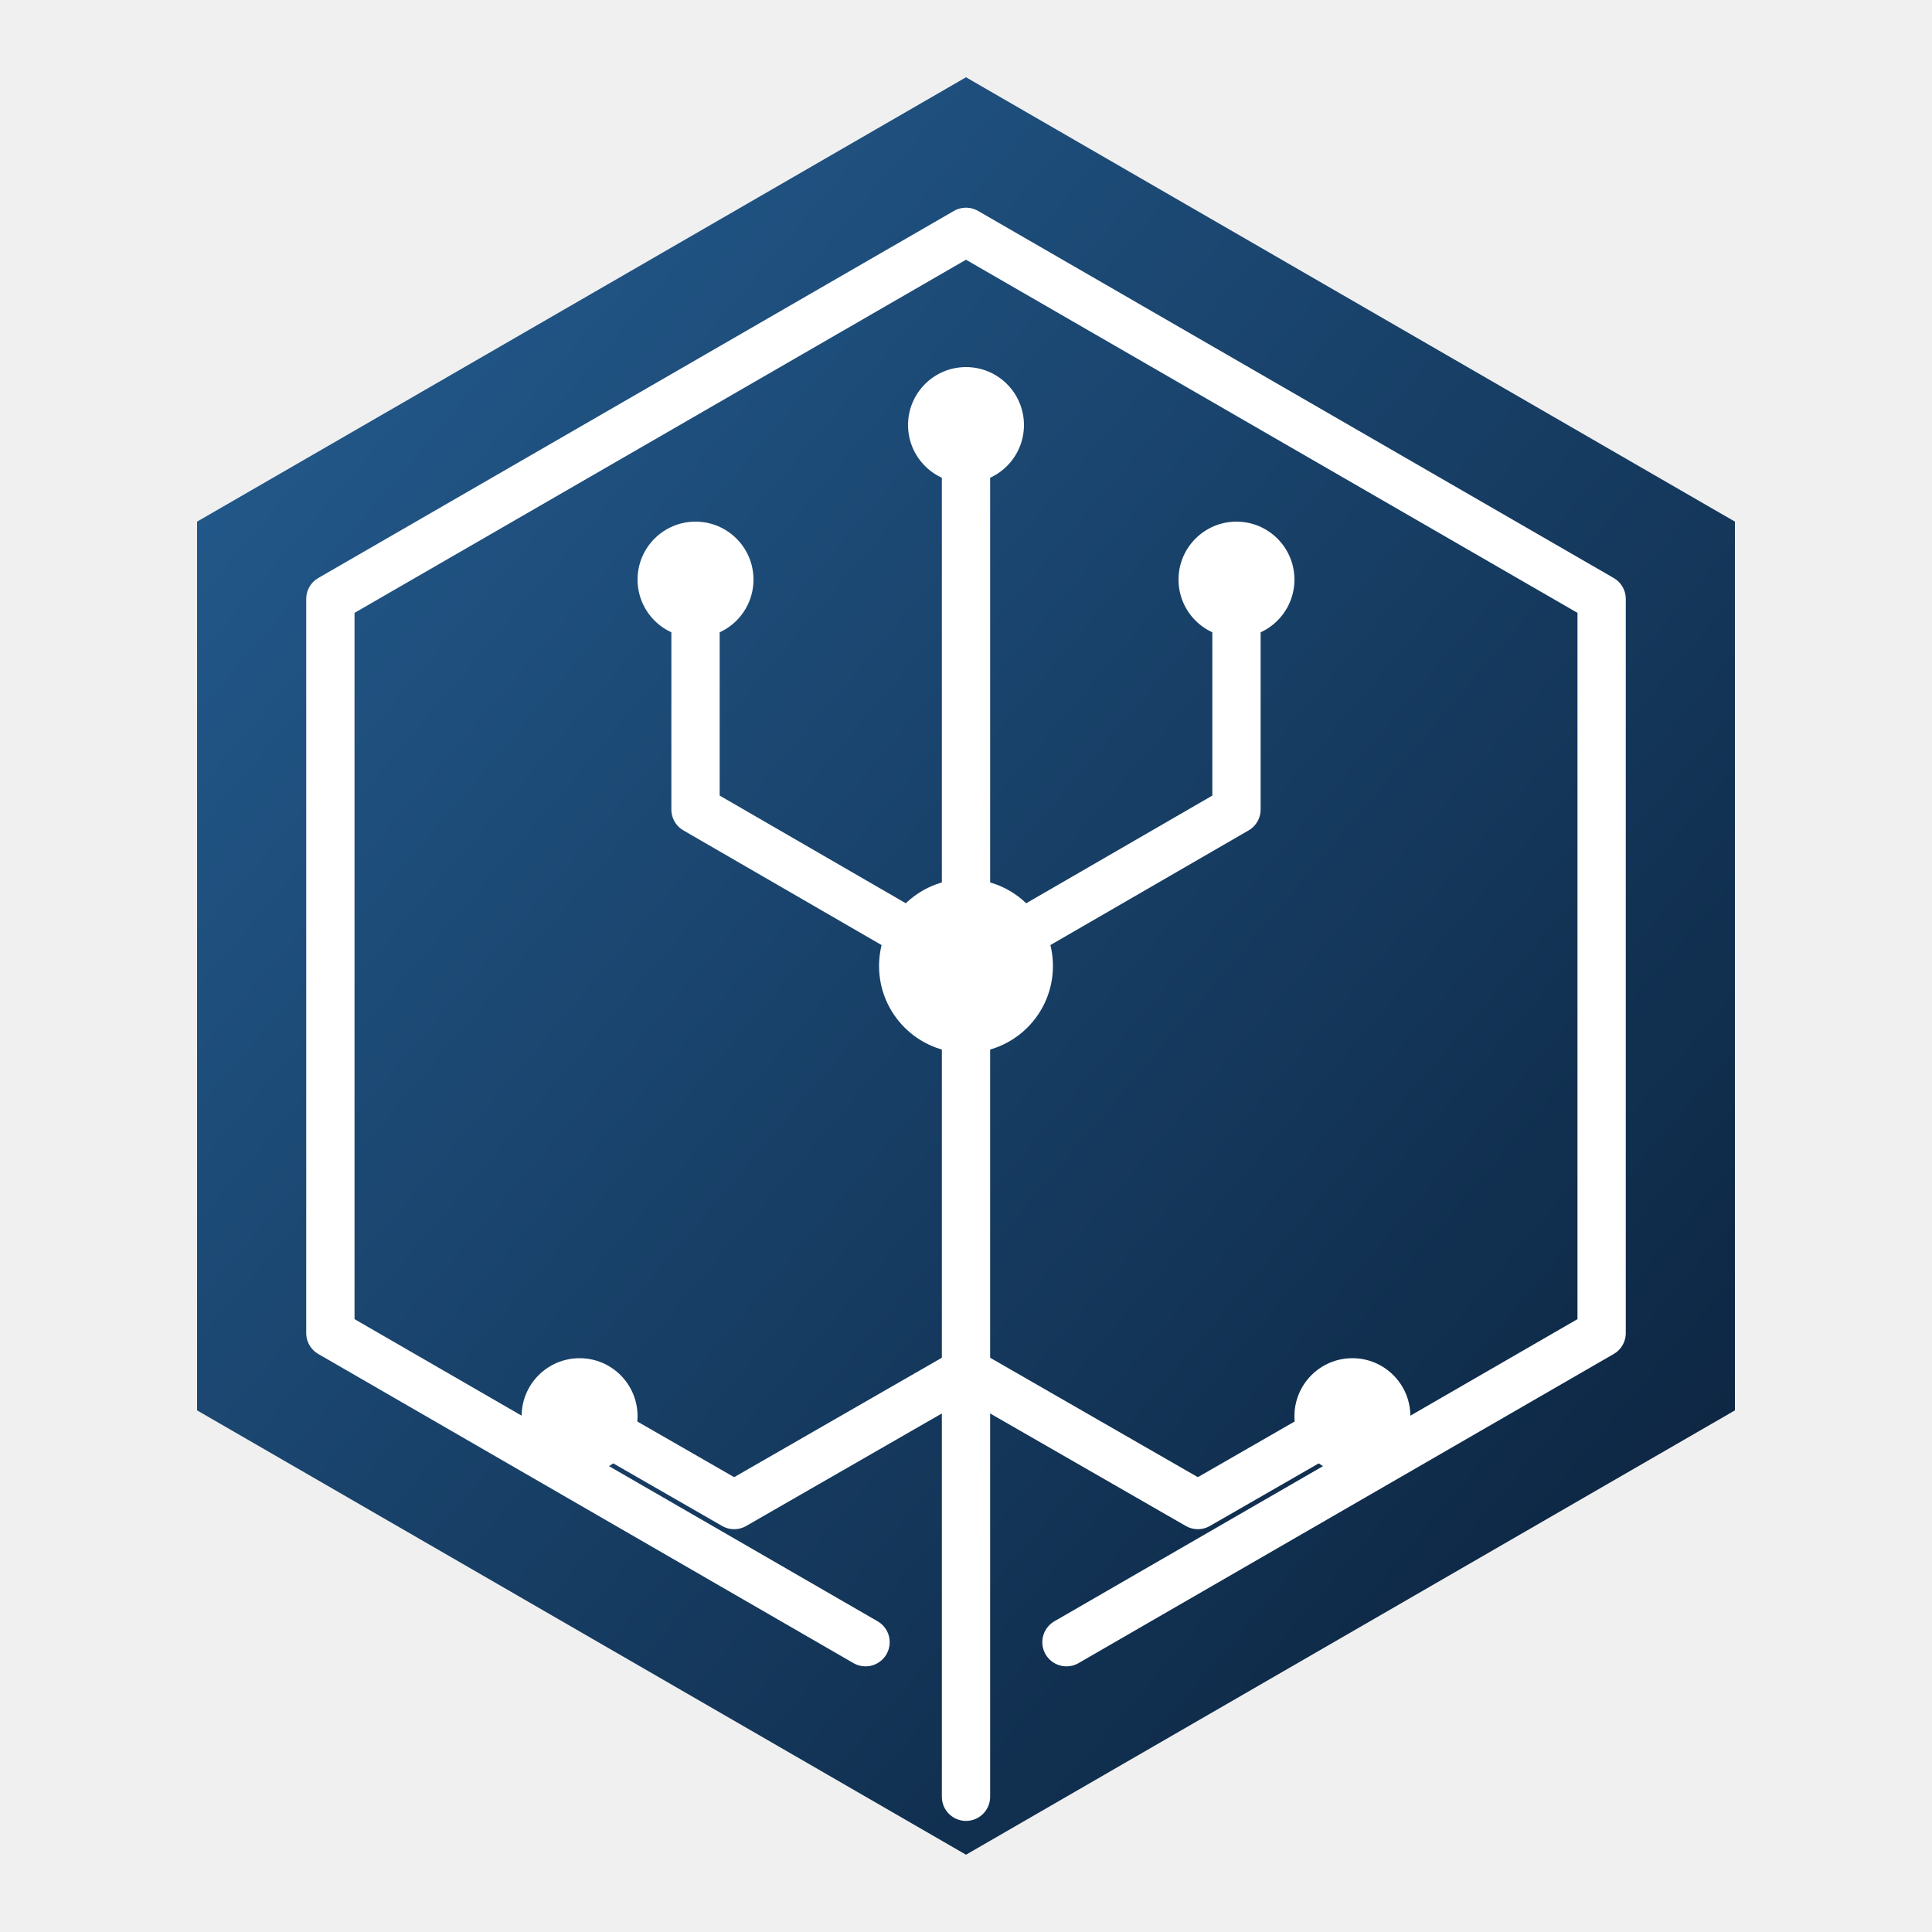
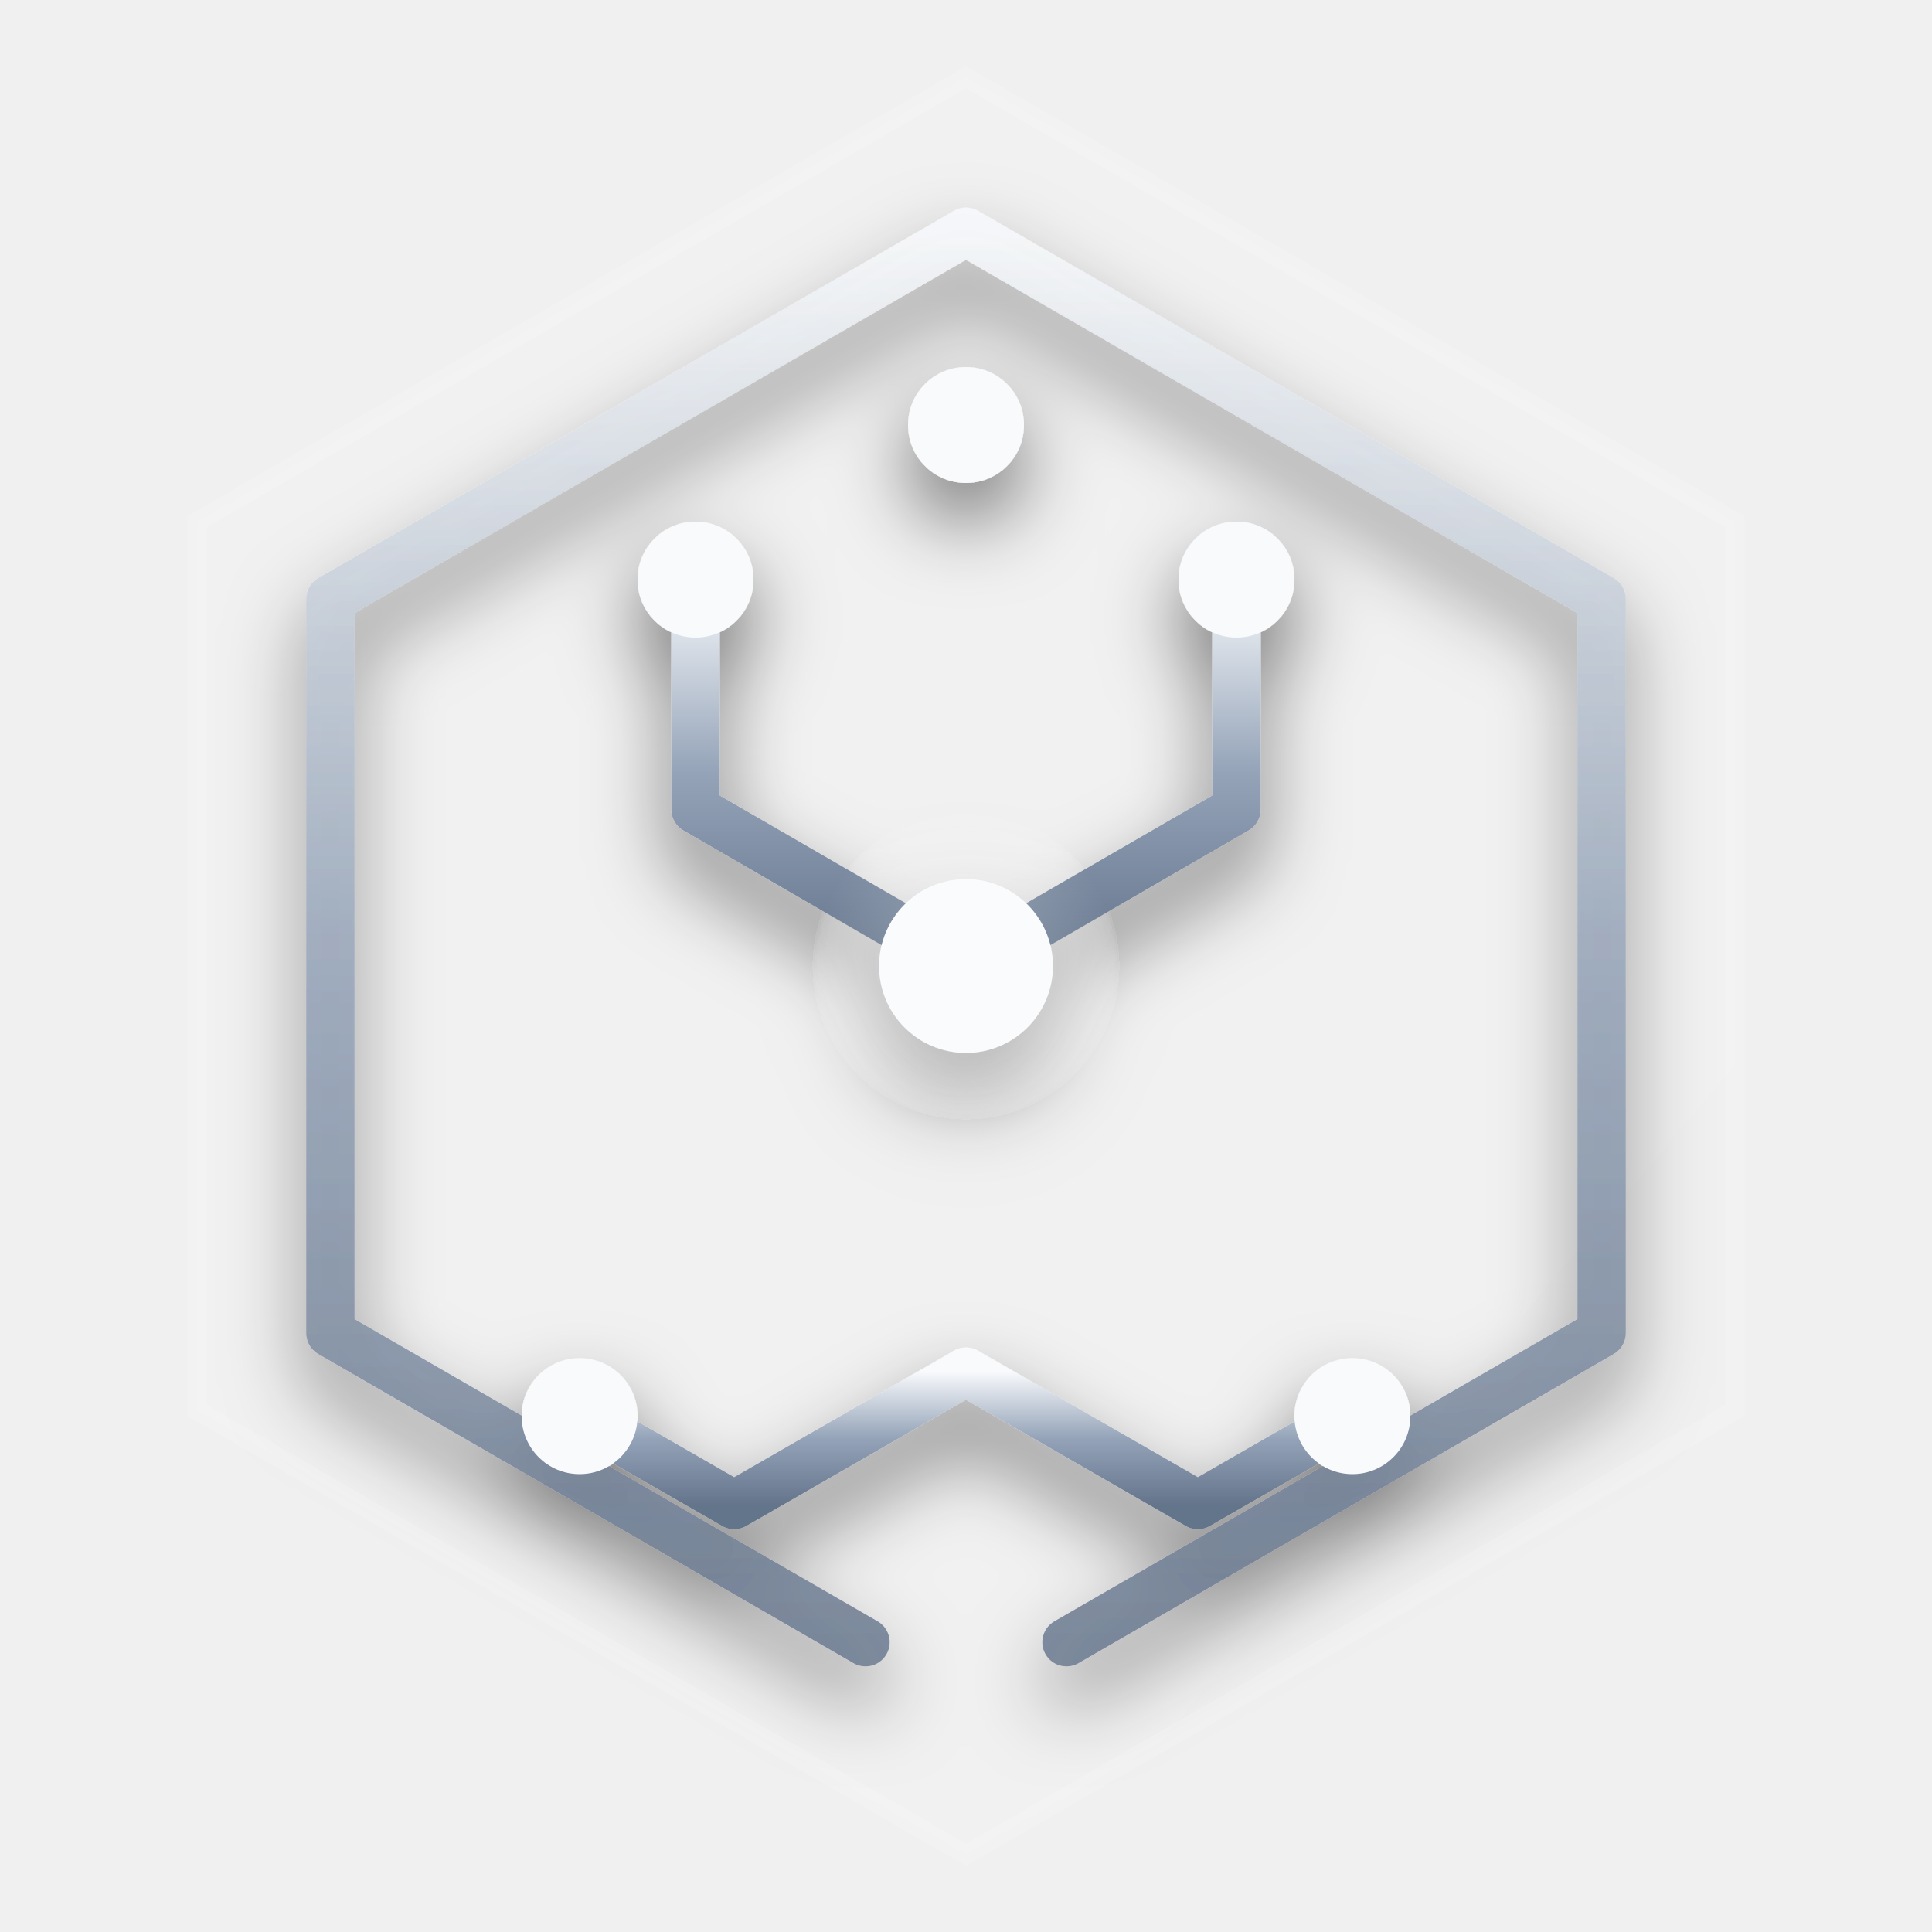
<svg xmlns="http://www.w3.org/2000/svg" viewBox="0 0 100 100" fill="none">
  <defs>
-     <linearGradient id="hexBg" x1="0%" y1="0%" x2="100%" y2="100%">
-       <stop offset="0%" stop-color="#255f94" />
-       <stop offset="100%" stop-color="#0a1f38" />
+     <linearGradient id="glassBg" x1="0%" y1="0%" x2="100%" y2="100%">
+       <stop offset="0%" stop-color="rgba(255, 255, 255, 0.08)" />
+       <stop offset="100%" stop-color="rgba(255, 255, 255, 0.02)" />
    </linearGradient>
+     <linearGradient id="metalLines" x1="50%" y1="0%" x2="50%" y2="100%">
+       <stop offset="0%" stop-color="#F8FAFC" />
+       <stop offset="50%" stop-color="#94A3B8" />
+       <stop offset="100%" stop-color="#64748B" />
+     </linearGradient>
+     <radialGradient id="nodeGlow" cx="50%" cy="50%" r="50%">
+       <stop offset="0%" stop-color="#FFFFFF" />
+       <stop offset="100%" stop-color="rgba(255, 255, 255, 0)" />
+     </radialGradient>
+     <filter id="shadow" x="-20%" y="-20%" width="140%" height="140%">
+       <feGaussianBlur in="SourceAlpha" stdDeviation="2" />
+       <feOffset dx="0" dy="2" result="offsetblur" />
+       <feComponentTransfer>
+         <feFuncA type="linear" slope="0.5" />
+       </feComponentTransfer>
+       <feMerge>
+         <feMergeNode />
+         <feMergeNode in="SourceGraphic" />
+       </feMerge>
+     </filter>
  </defs>
-   <polygon points="50,4 89.8,27 89.8,73 50,96 10.2,73 10.2,27" fill="url(#hexBg)" />
-   <g stroke="#ffffff" stroke-width="2.5" stroke-linejoin="round" stroke-linecap="round">
-     <path d="M 44.8 85 L 17.1 69 L 17.1 31 L 50 12 L 82.9 31 L 82.9 69 L 55.2 85" />
-     <path d="M 50 93 L 50 22" />
-     <path d="M 50 50 L 36 41.9 L 36 30" />
-     <path d="M 50 50 L 64 41.9 L 64 30" />
-     <path d="M 50 71 L 38 77.9 L 30 73.3" />
-     <path d="M 50 71 L 62 77.9 L 70 73.3" />
-   </g>
-   <g fill="#ffffff">
-     <circle cx="50" cy="50" r="4.5" />
-     <circle cx="50" cy="22" r="3" />
-     <circle cx="36" cy="30" r="3" />
-     <circle cx="64" cy="30" r="3" />
-     <circle cx="30" cy="73.3" r="3" />
-     <circle cx="70" cy="73.3" r="3" />
+   <polygon points="50,4 89.8,27 89.8,73 50,96 10.2,73 10.2,27" fill="url(#glassBg)" stroke="rgba(255, 255, 255, 0.12)" stroke-width="1" />
+   <g filter="url(#shadow)">
+     <g stroke="url(#metalLines)" stroke-width="2.5" stroke-linejoin="round" stroke-linecap="round">
+       <path d="M 44.8 85 L 17.1 69 L 17.1 31 L 50 12 L 82.9 31 L 82.9 69 L 55.2 85" opacity="0.8" />
+       <path d="M 50 93 L 50 22" />
+       <path d="M 50 50 L 36 41.9 L 36 30" />
+       <path d="M 50 50 L 64 41.9 L 64 30" />
+       <path d="M 50 71 L 38 77.9 L 30 73.3" />
+       <path d="M 50 71 L 62 77.9 L 70 73.3" />
+     </g>
+     <g fill="#F8FAFC">
+       <circle cx="50" cy="50" r="4.5" />
+       <circle cx="50" cy="50" r="8" fill="url(#nodeGlow)" opacity="0.3" />
+       <circle cx="50" cy="22" r="3" />
+       <circle cx="36" cy="30" r="3" />
+       <circle cx="64" cy="30" r="3" />
+       <circle cx="30" cy="73.3" r="3" />
+       <circle cx="70" cy="73.3" r="3" />
+     </g>
  </g>
</svg>
